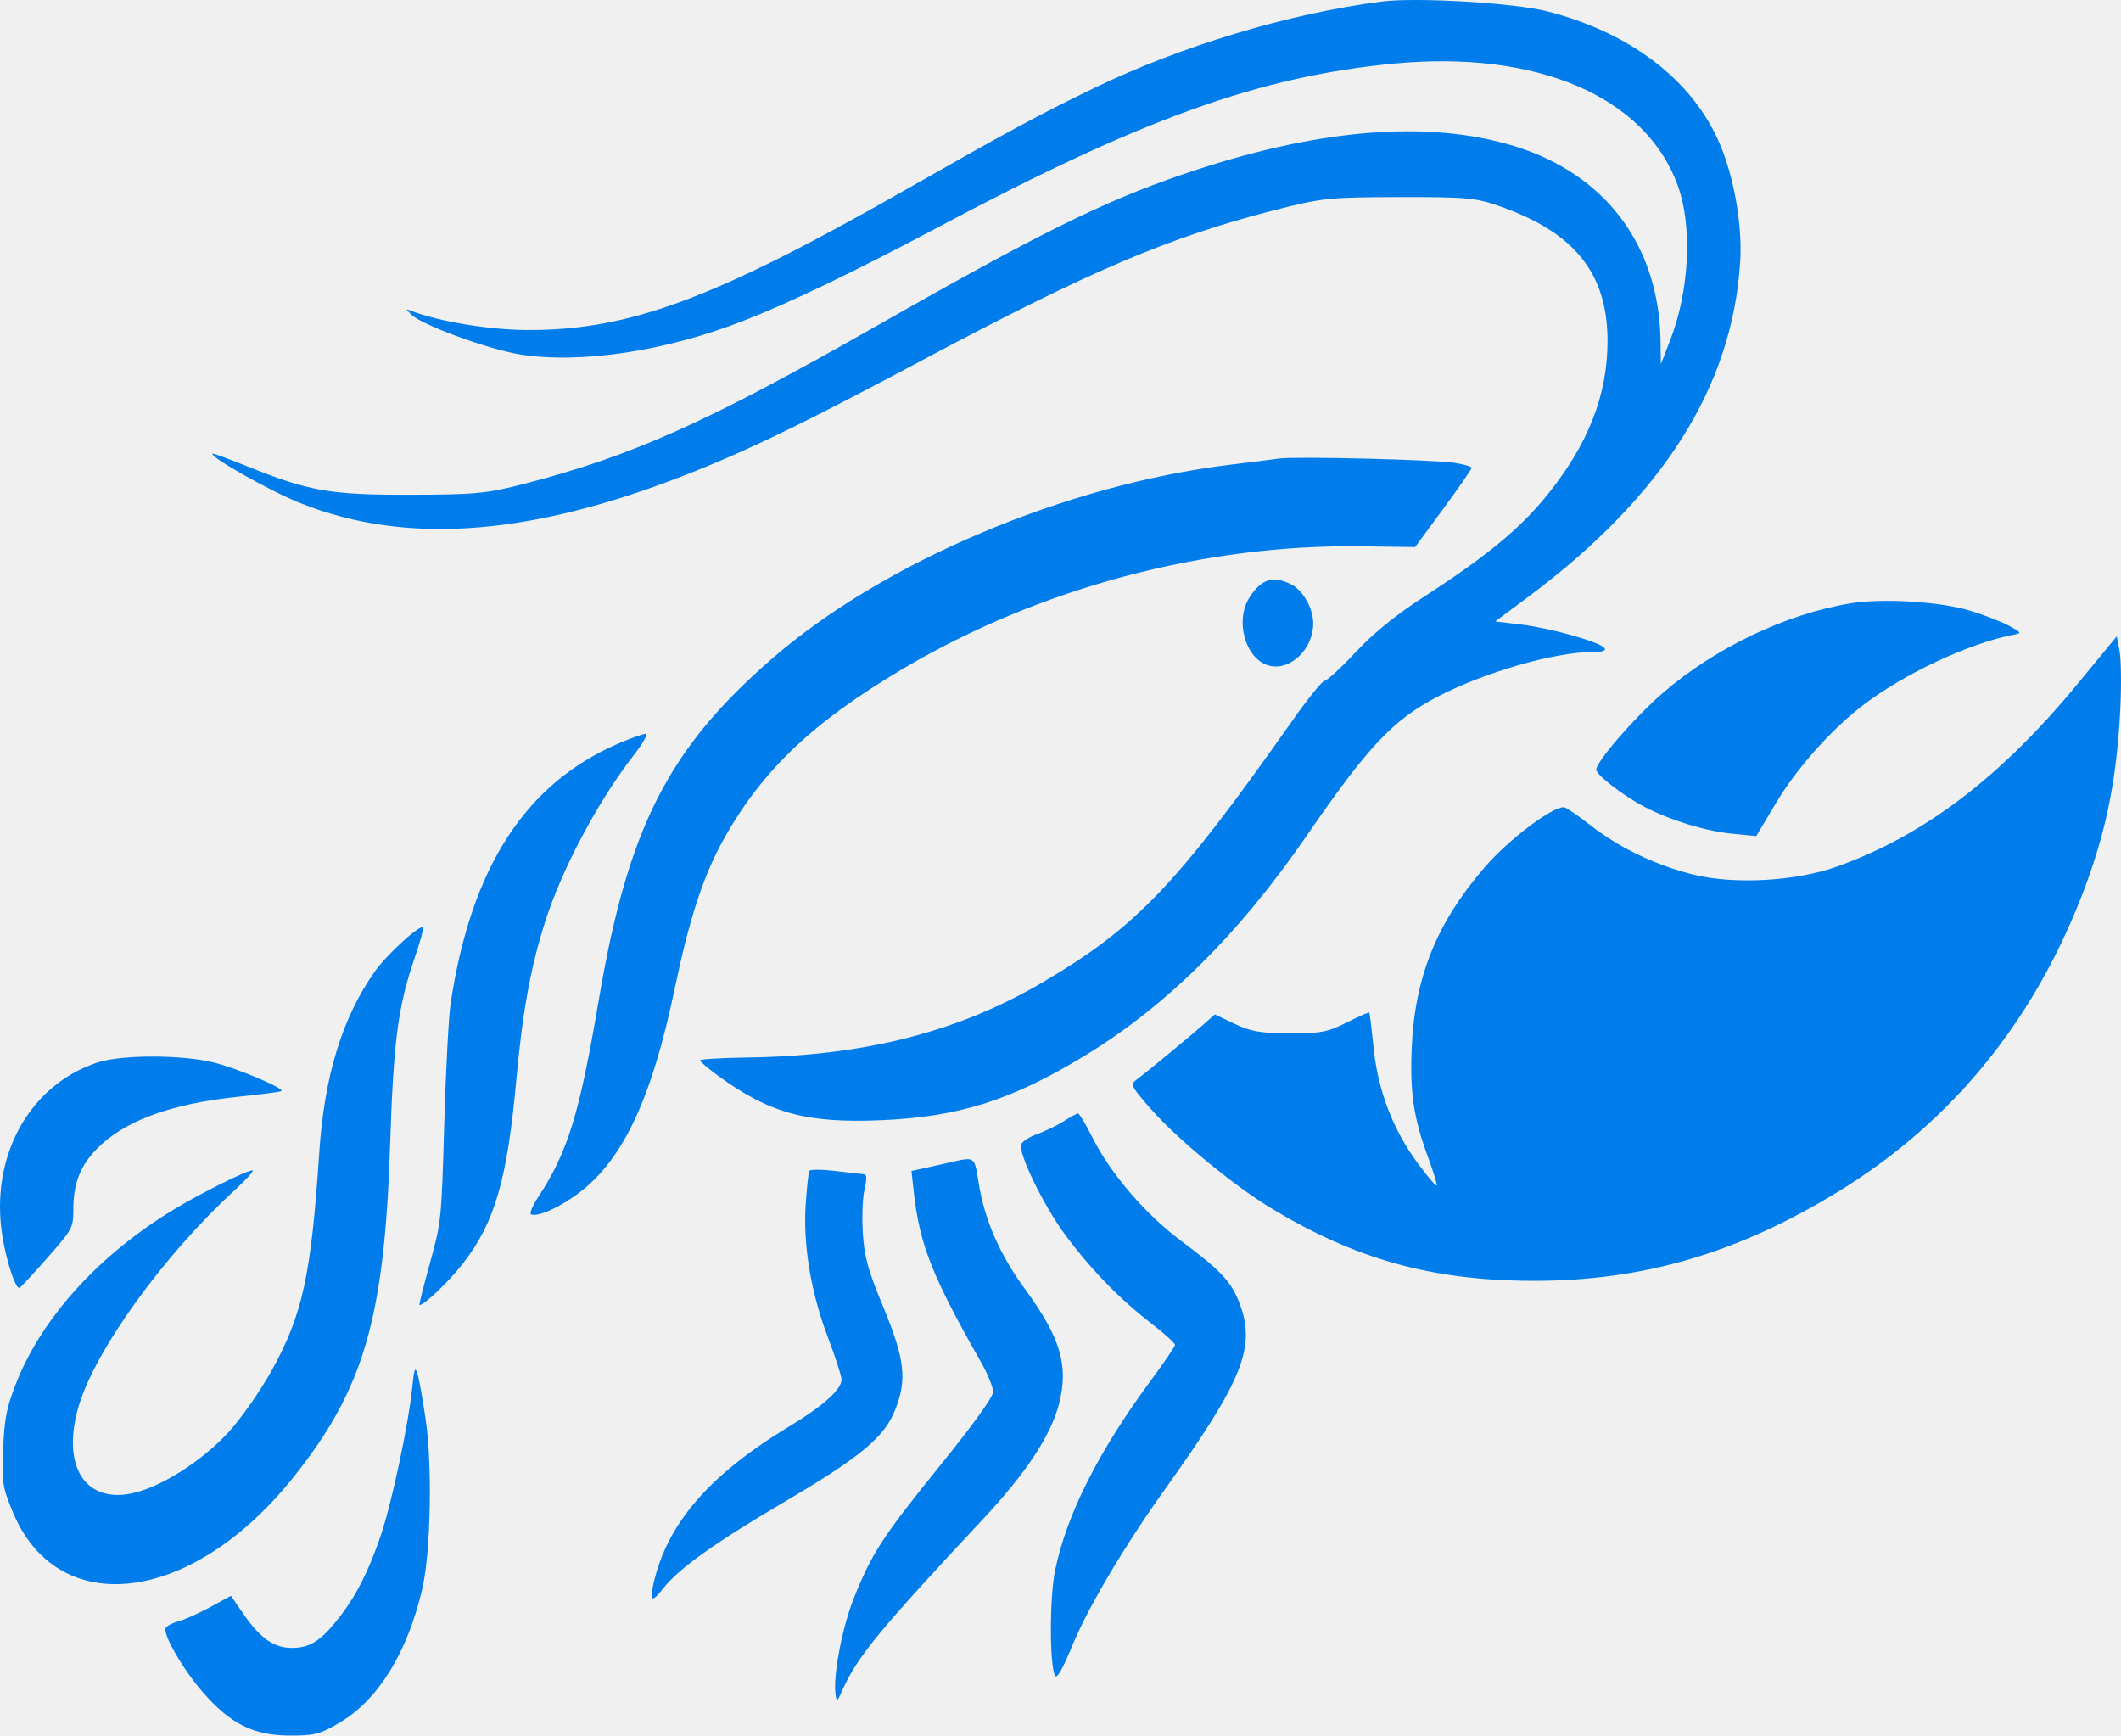
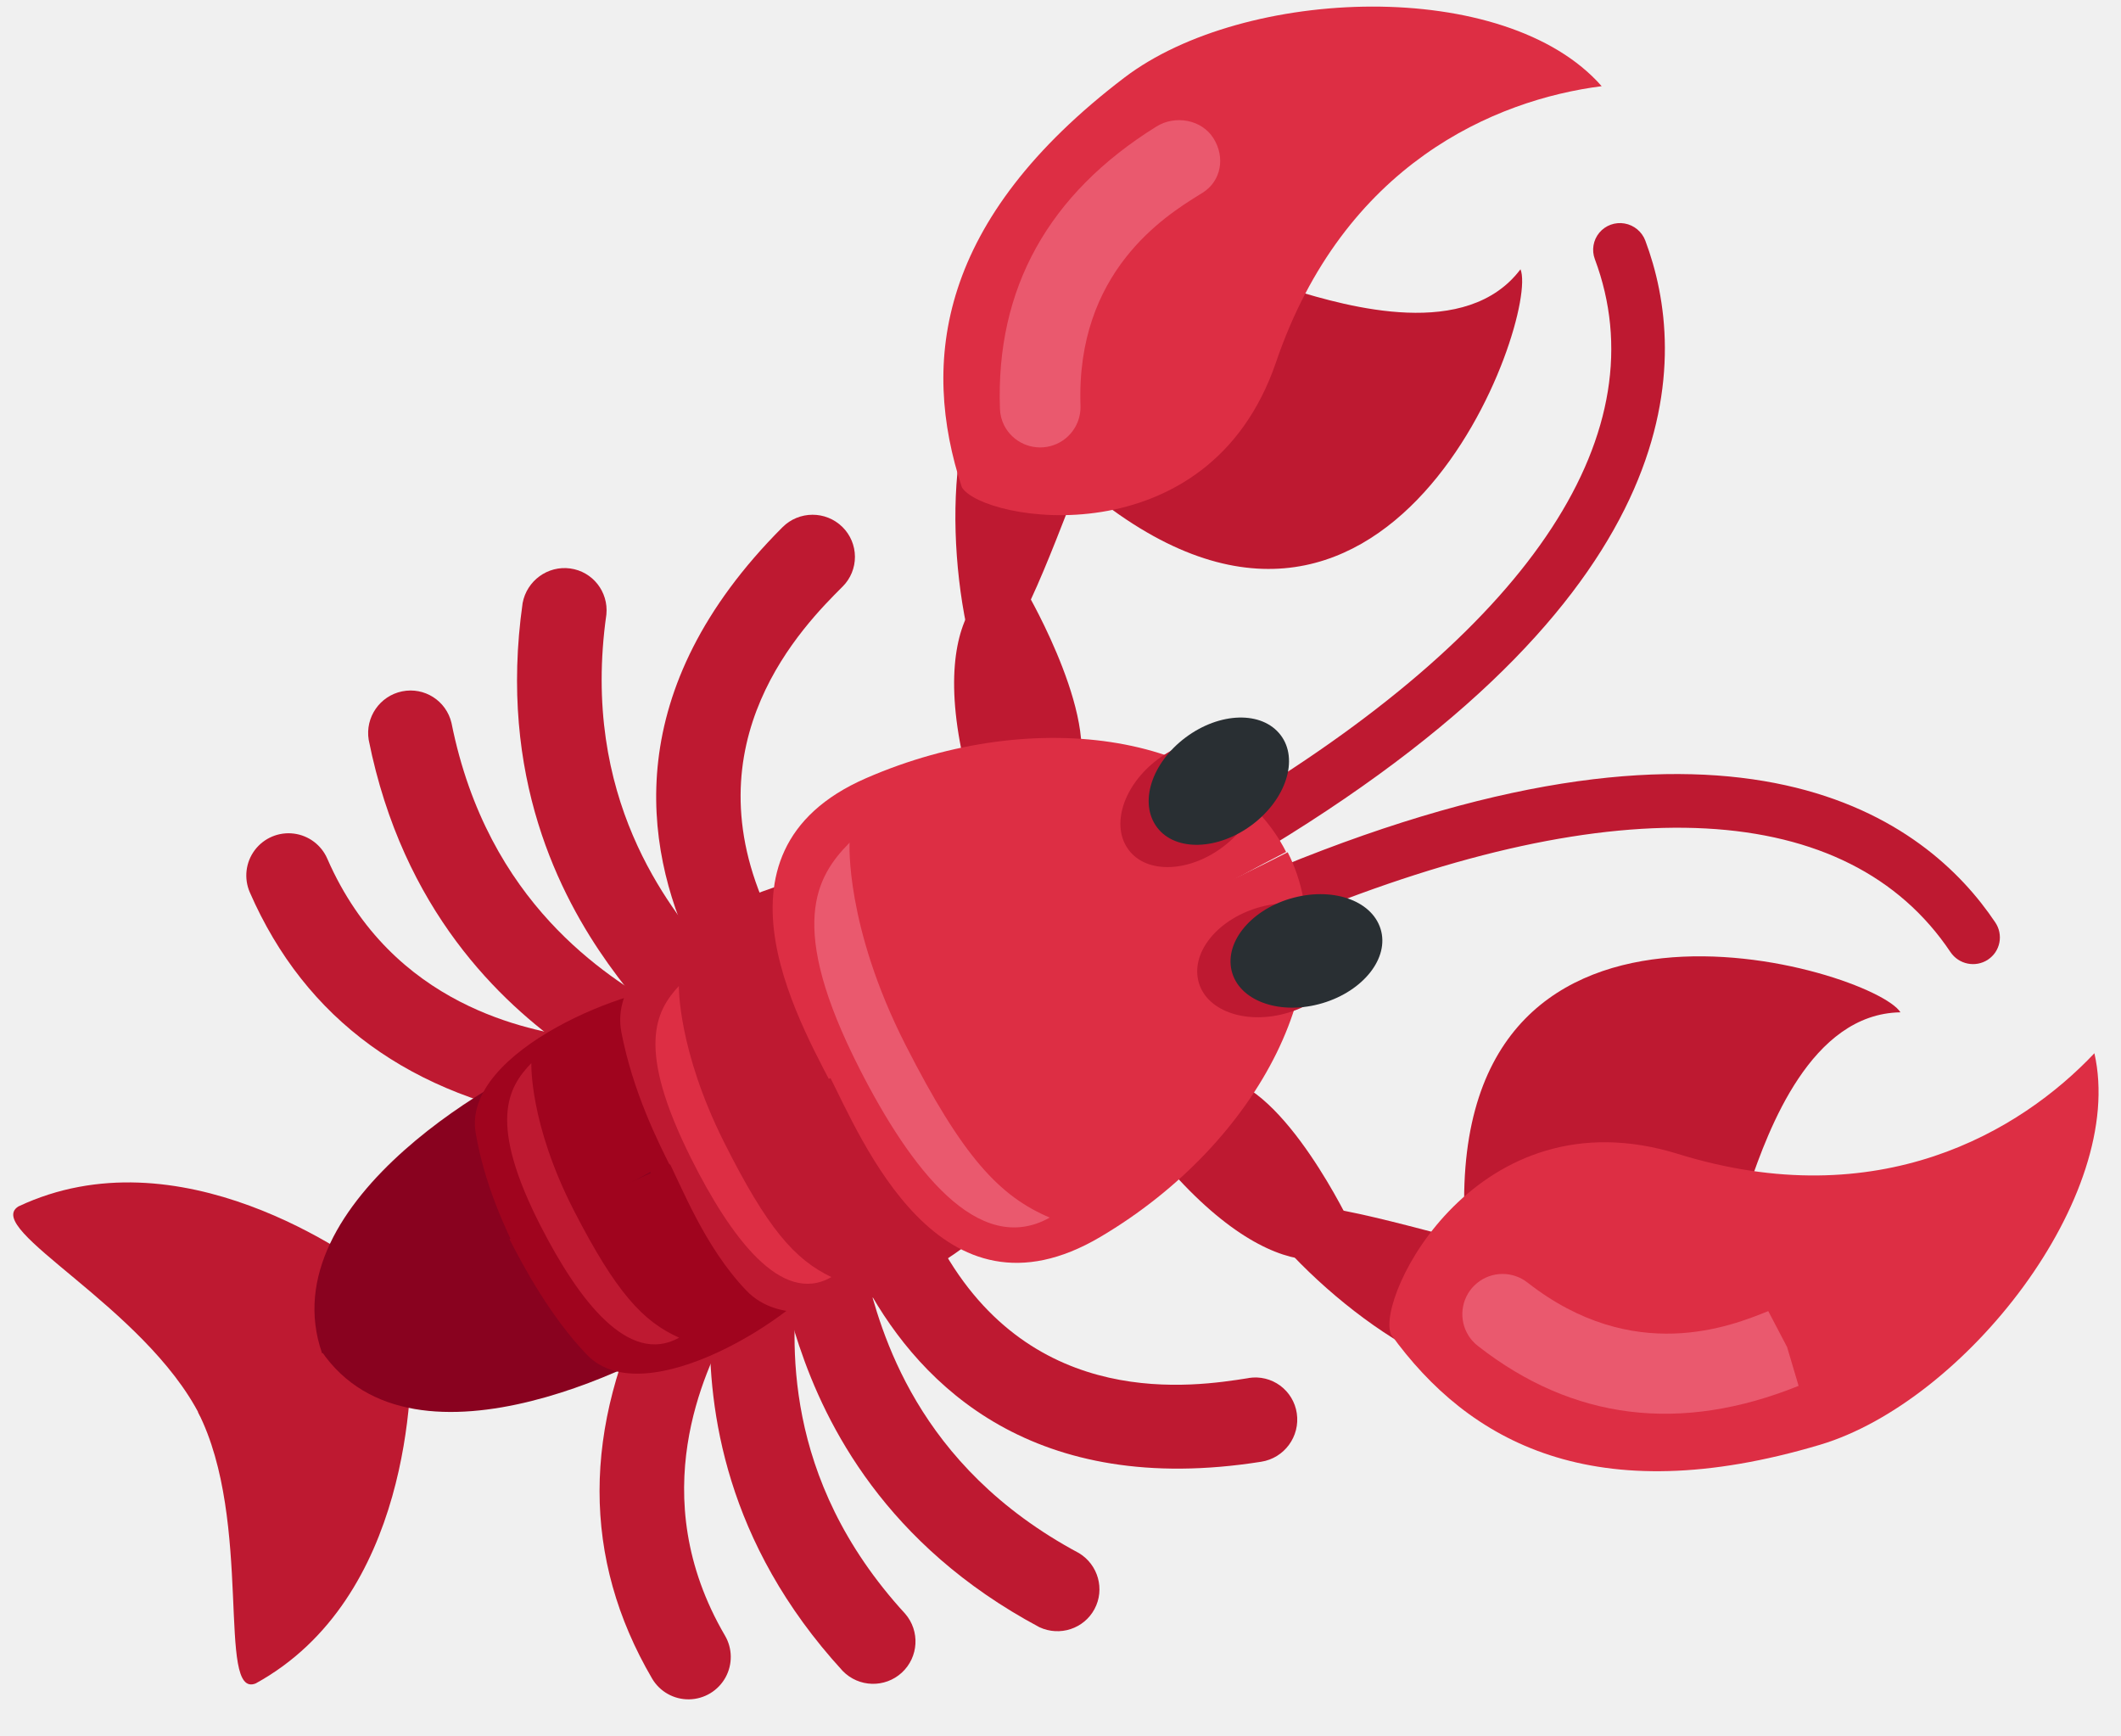
- <svg xmlns="http://www.w3.org/2000/svg" width="550" height="450" viewBox="0 0 550 450" fill="none">
-   <path d="M106.869 359.994C107.41 354.75 107.631 354.176 108.283 356.313C108.709 357.705 109.675 363.17 110.432 368.459C112.133 380.352 111.666 402.564 109.521 411.863C105.718 428.344 98.165 440.64 88.195 446.573C82.973 449.681 81.606 450.034 74.939 449.997C65.719 449.947 59.746 446.958 52.676 438.859C47.462 432.886 42.16 423.727 42.981 422.114C43.266 421.555 44.773 420.766 46.329 420.361C47.886 419.955 51.571 418.307 54.518 416.698L59.878 413.771L63.148 418.509C67.477 424.781 71.027 427.276 75.632 427.281C80.322 427.286 83.12 425.531 87.719 419.698C92.284 413.908 95.457 407.703 98.698 398.234C101.527 389.967 105.877 369.611 106.869 359.994ZM246.175 301.427C252.885 299.885 252.679 299.742 253.765 306.663C255.253 316.154 259.224 325.272 265.737 334.156C275.025 346.826 277.183 354.104 274.6 364.051C272.463 372.278 266.081 381.93 254.802 393.994C228.023 422.633 222.247 429.657 218.458 438.192C217.032 441.401 216.941 441.448 216.645 439.117C216.038 434.35 218.396 422.01 221.33 414.594C225.952 402.913 228.899 398.368 243.719 380.064C252.388 369.358 257.532 362.204 257.532 360.857C257.532 359.676 256.08 356.161 254.307 353.047C241.782 331.065 238.431 322.574 236.953 309.075L236.354 303.61L239.299 302.97C240.919 302.618 244.012 301.923 246.175 301.427ZM279.53 288.697C279.855 288.672 281.526 291.451 283.243 294.874C288.003 304.366 297.056 314.897 306.459 321.884C316.499 329.343 319.287 332.326 321.402 337.861C325.76 349.261 322.344 357.795 302.051 386.202C291.581 400.86 282.178 416.712 278.124 426.54C275.555 432.772 274.054 435.395 273.585 434.477C272.142 431.648 272.153 414.152 273.604 407.13C276.582 392.719 284.893 376.247 298.41 357.968C301.854 353.312 304.68 349.143 304.691 348.7C304.703 348.26 301.86 345.699 298.377 343.01C290.14 336.65 282.539 328.782 275.973 319.823C270.503 312.358 264.059 299.045 264.794 296.727C265.025 295.998 266.926 294.782 269.018 294.026C271.11 293.27 274.198 291.771 275.88 290.697C277.562 289.622 279.204 288.723 279.53 288.697ZM209.853 303.591C210.063 303.179 213.113 303.191 216.629 303.617C220.144 304.044 223.48 304.423 224.043 304.459C224.802 304.508 224.832 305.546 224.157 308.493C223.658 310.677 223.474 315.795 223.749 319.869C224.168 326.066 225.042 329.198 229.096 339.017C234.665 352.506 235.252 357.728 232.086 365.652C229.266 372.708 223.083 377.827 203.364 389.432C185.352 400.033 175.898 406.784 171.978 411.849C169.067 415.609 168.399 415.282 169.46 410.617C173.009 395.006 183.909 382.398 204.752 369.797C213.474 364.524 218.217 360.265 218.217 357.706C218.217 356.793 216.628 351.865 214.685 346.758C210.259 335.118 208.202 322.727 208.935 312.105C209.229 307.835 209.642 304.005 209.853 303.591ZM97.258 251.811C100.405 247.378 108.974 239.578 109.714 240.473C109.916 240.717 108.889 244.395 107.434 248.645C103.208 260.977 102.03 269.994 101.168 296.625C99.702 341.881 94.351 360.241 75.927 383.225C49.536 416.148 14.762 420.218 3.188 391.74C0.621 385.423 0.475 384.445 0.82 375.704C1.124 367.999 1.674 365.139 4.013 359.085C10.647 341.911 25.384 325.573 44.99 313.653C51.93 309.432 63.927 303.467 65.475 303.466C66.014 303.466 63.892 305.817 60.758 308.692C42.338 325.582 24.593 350.203 20.356 364.748C15.889 380.086 22.02 389.876 34.394 387.165C41.913 385.517 52.558 378.718 59.401 371.19C62.632 367.636 67.628 360.47 70.503 355.263C78.457 340.86 80.686 330.642 82.769 299.039C84.092 278.96 88.742 263.804 97.258 251.811ZM167.451 190.252C168.121 190.239 166.727 192.731 164.352 195.786C155.015 207.801 145.734 225.251 141.334 239.071C137.594 250.817 135.487 262.392 133.896 279.908C131.545 305.818 128.301 316.995 120.057 327.594C116.392 332.306 110.026 338.39 108.761 338.39C108.606 338.39 109.828 333.509 111.477 327.542C114.425 316.87 114.485 316.29 115.195 291.567C115.592 277.747 116.33 263.677 116.836 260.301C122.128 224.948 136.252 203.095 160.516 192.719C163.66 191.375 166.781 190.265 167.451 190.252ZM25.352 275.469C31.604 273.43 47.255 273.449 55.475 275.505C61.626 277.044 73.63 282.114 72.981 282.9C72.826 283.085 67.705 283.758 61.6 284.395C43.918 286.239 31.743 290.822 24.744 298.265C20.684 302.584 19.017 307.043 19.017 313.585C19.017 318.32 18.795 318.734 12.348 326.055C8.679 330.219 5.414 333.756 5.091 333.912C4.09 334.394 1.724 327.322 0.628 320.576C-2.715 299.992 7.542 281.278 25.352 275.469ZM549.636 168.877C550.037 171.017 550.12 177.705 549.82 183.739C548.825 203.763 545.594 218.441 538.312 236.004C525.271 267.455 504.492 292 476.391 309.148C450.364 325.029 425.762 332.176 397.369 332.101C371.24 332.033 351.274 326.449 329.297 313.066C319.678 307.207 305.306 295.342 298.596 287.718C293.326 281.731 293.039 281.177 294.614 280.03C296.874 278.382 309.418 268.028 312.538 265.234L315.014 263.017L320.129 265.459C324.299 267.451 326.937 267.906 334.417 267.932C342.432 267.959 344.303 267.604 349.228 265.115C352.324 263.551 354.953 262.383 355.072 262.52C355.187 262.658 355.694 266.81 356.197 271.743C357.329 282.814 361.186 292.873 367.671 301.663C370.16 305.037 372.349 307.611 372.536 307.386C372.721 307.158 371.744 303.922 370.362 300.194C366.584 289.993 365.589 283.429 366.068 271.858C366.833 253.417 372.522 239.299 385.01 224.848C391.139 217.754 402.386 209.23 405.521 209.301C406.057 209.314 409.199 211.445 412.504 214.039C419.865 219.815 429.468 224.402 439.208 226.791C449.826 229.398 465.755 228.495 476.391 224.683C499.016 216.572 518.808 201.523 538.859 177.183L548.906 164.985L549.636 168.877ZM331.796 118.881C335.993 118.3 371.352 119.163 377.009 119.986C379.532 120.353 381.593 120.95 381.589 121.312C381.584 121.676 378.29 126.444 374.269 131.906L366.955 141.842L353.088 141.653C312.231 141.094 269.692 152.422 234.38 173.264C210.68 187.252 197.418 199.898 187.413 218.05C182.308 227.312 178.711 238.374 174.951 256.372C169.084 284.453 161.807 300.169 150.615 308.931C145.642 312.824 139.562 315.627 137.711 314.88C137.232 314.686 138.083 312.634 139.603 310.32C147.232 298.693 150.273 288.8 155.241 259.447C162.812 214.715 173.187 194.253 200.199 170.778C229.07 145.687 276.393 125.671 319.127 120.474C324.413 119.831 330.114 119.115 331.796 118.881ZM358.443 0.387C367.387 -0.746 392.69 0.762 401.194 2.936C423.596 8.661 440.009 21.671 446.633 38.956C449.988 47.71 451.804 59.087 451.252 67.89C449.221 100.307 431.183 128.777 396.147 154.861L387.73 161.127L394.492 161.94C402.097 162.853 414.697 166.406 416.021 168.009C416.601 168.711 415.553 169.065 412.9 169.065C403.12 169.065 384.869 174.333 372.755 180.652C361.207 186.676 354.766 193.519 338.837 216.687C321.346 242.128 302.369 260.934 281.25 273.756C262.276 285.278 248.717 289.579 228.638 290.447C209.118 291.291 199.571 288.688 186.108 278.855C183.586 277.011 181.523 275.247 181.524 274.934C181.526 274.62 187.172 274.284 194.07 274.188C224.093 273.766 248.427 267.57 270.201 254.8C294.614 240.483 305.107 229.498 335.168 186.79C339.162 181.115 342.928 176.472 343.534 176.472C344.142 176.47 347.744 173.151 351.54 169.095C356.185 164.131 362.015 159.406 369.364 154.652C385.493 144.215 394.165 137.061 401.139 128.437C411.815 115.237 416.843 102.455 416.85 88.501C416.858 70.906 408.401 60.322 388.847 53.457C382.671 51.29 380.234 51.069 362.812 51.104C344.641 51.14 342.875 51.325 330.485 54.49C303.309 61.435 282.505 70.288 239.486 93.218C210.973 108.417 197.153 115.224 182.858 121.108C139.695 138.872 106.054 141.82 77.586 130.33C69.865 127.214 54.386 118.468 55.084 117.616C55.204 117.471 59.227 118.938 64.024 120.875C80.115 127.374 85.554 128.325 106.385 128.28C123.36 128.241 126.221 127.965 136.091 125.409C164.001 118.18 183.449 109.467 226.954 84.701C269.411 60.532 285.968 52.325 306.459 45.295C341.142 33.396 370.189 30.921 392.83 37.934C416.448 45.252 430.281 63.805 430.598 88.593L430.673 94.455L433.136 88.106C438.124 75.243 438.908 58.559 435.021 47.976C426.565 24.948 398.43 12.937 361.308 16.506C326.525 19.85 296.183 30.758 243.117 58.992C221.584 70.448 204.605 78.598 192.443 83.316C172.297 91.13 150.362 94.39 134.78 91.886C126.561 90.565 109.345 84.245 106.644 81.557C105.137 80.058 105.138 80.02 106.664 80.607C113.988 83.418 126.995 85.549 136.975 85.57C163.135 85.624 185.079 77.507 233.943 49.705C261.56 33.992 269.35 29.786 283.63 22.873C306.36 11.871 334.453 3.428 358.443 0.387ZM479.886 156.435C488.345 155.046 503.296 155.991 511.086 158.404C514.665 159.513 519.136 161.256 521.019 162.279C524.208 164.009 524.293 164.165 522.259 164.546C510.715 166.714 493.468 174.811 482.814 183.067C474.594 189.436 465.822 199.34 460.507 208.251L455.422 216.776L449.191 216.169C442.333 215.501 433.252 212.734 426.557 209.269C421.127 206.459 413.923 200.927 413.922 199.567C413.922 197.456 423.91 185.962 431.235 179.641C444.798 167.938 463.162 159.179 479.886 156.435ZM324.053 154.832C327.137 150.083 330.153 149.156 334.824 151.519C337.897 153.074 340.532 157.755 340.532 161.656C340.532 168.25 334.658 173.938 329.212 172.619C323.014 171.117 320.07 160.966 324.053 154.832Z" fill="#007DEB" />
+ <svg xmlns="http://www.w3.org/2000/svg" xmlns:xlink="http://www.w3.org/1999/xlink" width="550px" height="450px" viewBox="0 0 550 450" version="1.1">
+   <defs>
+     <rect id="path-1" x="0" y="0" width="550" height="450" />
+   </defs>
+   <g id="页面-1" stroke="none" stroke-width="1" fill="none" fill-rule="evenodd">
+     <g id="小龙虾">
+       <mask id="mask-2" fill="white">
+         <use xlink:href="#path-1" />
+       </mask>
+       <g id="蒙版" />
+       <g mask="url(#mask-2)" fill-rule="nonzero">
+         <g transform="translate(299.5209, 261.0386) rotate(29) translate(-299.5209, -261.0386)translate(66.4059, -6.5518)">
+           <path d="M121.567,313.228 L120.824,312.729 C96.962,295.475 71.95,262.905 88.334,205.69 C89.996,199.862 96.054,196.467 101.897,198.09 C104.688,198.869 107.053,200.726 108.47,203.253 C109.886,205.779 110.237,208.764 109.444,211.55 L109.398,211.7 C105.543,225.172 93.803,266.165 133.678,294.999 C138.382,298.465 139.537,305.008 136.305,309.873 C133.073,314.738 126.589,316.214 121.567,313.228 L121.567,313.228 Z M16.039,336.585 C19.624,335.158 23.695,335.722 26.757,338.07 C60.315,363.736 94.605,351.332 105.868,347.271 C111.553,345.211 117.833,348.146 119.895,353.827 C121.962,359.512 118.85,365.662 113.334,367.844 C75.631,381.477 42.015,377.323 13.426,355.451 C10.297,353.054 8.698,349.161 9.239,345.258 C9.779,341.356 12.376,338.043 16.039,336.585 L16.039,336.585 Z" id="形状" fill="#BE1931" />
+           <path d="M103.629,326.561 C108.969,329.114 113.555,330.94 116.957,332.252 L119.337,333.188 C122.972,334.652 127.106,334.049 130.181,331.606 C133.257,329.163 134.806,325.251 134.245,321.343 C133.684,317.436 131.1,314.127 127.464,312.663 L124.91,311.656 C110.467,305.977 76.6,292.711 59.36,247.597 C57.008,242.183 50.85,239.593 45.381,241.718 C39.912,243.842 37.068,249.93 38.926,255.536 C55.18,298.062 84.251,317.276 103.629,326.561 L103.629,326.561 Z" id="路径" fill="#BE1931" />
+           <path d="M105.49,351.089 C111.355,351.718 122.447,352.091 122.447,352.091 C128.484,352.348 133.585,347.639 133.841,341.573 C134.097,335.508 129.411,330.382 123.374,330.125 L120.627,330.02 C105.177,329.496 68.932,328.296 37.869,291.678 C33.892,287.305 27.182,286.885 22.695,290.728 C18.208,294.571 17.558,301.295 21.225,305.934 C50.492,340.432 84.197,348.795 105.49,351.089 L105.49,351.089 Z" id="路径" fill="#BE1931" />
+           <path d="M202.236,366.86 L202.967,367.36 C227.888,383.066 267.439,394.094 314.381,357.425 C319.176,353.692 320.058,346.775 316.354,341.953 C314.589,339.648 311.979,338.144 309.104,337.775 C306.229,337.406 303.327,338.202 301.039,339.987 L300.923,340.103 C289.878,348.735 256.255,375.004 214.615,348.77 C209.643,345.686 203.131,347.062 199.823,351.896 C196.515,356.73 197.577,363.317 202.236,366.86 L202.236,366.86 Z M219.999,473.656 C219.979,469.797 217.94,466.232 214.627,464.268 C178.278,442.699 176.967,406.193 176.526,394.199 C176.426,391.289 175.176,388.538 173.052,386.552 C170.928,384.566 168.104,383.509 165.202,383.612 C159.157,383.845 154.621,389.022 154.644,394.978 C156.094,435.114 172.511,464.791 203.477,483.161 C206.871,485.17 211.079,485.196 214.497,483.23 C217.915,481.263 220.016,477.607 219.999,473.656 Z" id="形状" fill="#BE1931" />
+           <path d="M195.144,389.338 C191.592,386.073 188.172,382.67 184.89,379.137 L183.144,377.288 C180.431,374.475 179.436,370.439 180.533,366.701 C181.631,362.962 184.654,360.088 188.465,359.162 C192.276,358.236 196.295,359.399 199.008,362.212 L200.893,364.199 C211.542,375.428 236.472,401.792 284.527,401.053 C290.36,401.274 295,405.984 295.093,411.777 C295.186,417.571 290.699,422.425 284.877,422.83 C239.591,423.547 210.96,403.791 195.144,389.327 L195.144,389.338 Z" id="路径" fill="#BE1931" />
+           <path d="M172.234,395.893 C169.439,390.668 164.932,380.484 164.932,380.484 C162.424,374.959 164.872,368.449 170.4,365.942 C175.928,363.435 182.442,365.882 184.951,371.406 L186.069,373.92 C192.369,388.119 207.101,421.416 252.728,436.65 C258.316,438.693 261.264,444.809 259.378,450.45 C257.493,456.09 251.459,459.207 245.764,457.483 C202.768,443.121 182.342,414.864 172.234,395.905 L172.234,395.893 Z" id="路径" fill="#BE1931" />
+           <path d="M174.167,87.705 C188.904,84.573 220.038,77.341 223.292,54.411 C233.636,62.703 253.276,178.341 151.935,158.835 C140.65,148.879 174.156,87.717 174.156,87.717 L174.167,87.705 Z M93.164,426.621 C82.24,424.758 27.235,418.551 0.423,455.77 C-4.923,465.435 41.645,462.617 67.945,480.411 L94.849,440.479 L93.164,426.621 Z" id="形状" fill="#BE1931" />
+           <path d="M106.477,437.113 C112.293,446.572 138.629,495.319 114.201,534.107 C107.256,542.682 93.361,497.614 67.037,479.848 L93.007,440.72 L106.477,437.113 Z M117.505,136.835 C107.896,154.379 129.335,193.4 150.354,213.271 C157.822,208.734 152.157,176.88 149.935,158.416 C148.702,148.097 156.682,130.959 135,126.131 C113.317,121.291 117.505,136.835 117.505,136.835 Z" id="形状" fill="#BE1931" />
+           <path d="M152.065,189.789 C144.356,184.71 128.344,203.531 161.15,238.424 C193.956,273.306 186.496,240.43 186.745,227.373 C187.03,210.662 152.065,189.8 152.065,189.8 L152.065,189.789 Z" id="路径" fill="#BE1931" />
+           <path d="M104.888,351.917 C95.166,361.809 56.22,422.805 87.786,450.917 L141.665,370.368 L104.888,351.917 L104.888,351.917 Z" id="路径" fill="#89021F" />
+           <path d="M390.329,233.295 C387.692,218.414 382.712,186.739 402.867,175.144 C391.231,168.618 275.902,193.627 332.324,280.574 C345.871,287.356 390.329,233.295 390.329,233.295 L390.329,233.295 Z" id="路径" fill="#BE1931" />
+           <path d="M365.002,303.482 C352.376,318.911 308.359,313.633 282.192,301.603 C283.605,293.006 315.124,286.371 332.997,281.533 C342.982,278.83 355.84,265.06 368.373,283.308 C380.918,301.556 365.002,303.494 365.002,303.494 L365.002,303.482 Z" id="路径" fill="#BE1931" />
+           <path d="M305.048,292.53 C312.697,297.53 300.918,318.633 255.918,302.28 C210.918,285.916 244.621,280.495 256.812,275.495 C272.428,269.097 305.06,292.541 305.06,292.541 L305.048,292.53 Z" id="路径" fill="#BE1931" />
+           <path d="M451.997,160.04 C477.286,188.341 466.353,255.387 438.973,283.338 C396.234,326.964 358.984,326.895 327.797,312.232 C319.574,305.734 316.794,246.373 370.198,235.228 C423.602,224.083 445.082,187.071 451.997,160.04 L451.997,160.04 Z" id="路径" fill="#DD2E44" />
+           <path d="M228.951,219.329 C225.923,217.294 224.981,213.29 226.787,210.133 C270.761,133.072 275.053,73.636 238.88,42.762 C236.985,41.143 236.105,38.642 236.57,36.203 C237.036,33.764 238.777,31.757 241.137,30.938 C243.498,30.118 246.119,30.611 248.014,32.231 C272.234,52.887 303.249,104.358 238.974,216.996 C237.062,220.336 232.788,221.51 229.419,219.62 L228.951,219.329 L228.951,219.329 Z M245.418,230.36 L244.95,230.035 C243.495,228.885 242.562,227.207 242.355,225.373 C242.149,223.539 242.687,221.698 243.85,220.258 C325.025,118.953 384.716,128.265 413.077,142.837 C414.731,143.679 415.978,145.142 416.543,146.901 C417.107,148.66 416.941,150.57 416.082,152.207 C414.301,155.619 410.072,156.954 406.633,155.191 C364.262,133.42 310.348,159.603 254.809,228.92 C252.538,231.762 248.446,232.389 245.418,230.36 L245.418,230.36 Z" id="形状" fill="#BE1931" />
+           <path d="M157.503,347.433 C149.83,359.037 132.193,386.199 120.305,404.201 C113.755,399.686 103.47,392.328 94.881,381.601 C81.322,364.64 112.174,327.582 123.982,322.201 L157.503,347.433 Z" id="路径" fill="#A0041E" />
+           <path d="M187.237,303.191 C178.499,315.996 158.423,345.951 144.883,365.812 C137.27,360.714 125.299,352.44 115.261,340.435 C99.402,321.442 134.623,280.653 148.21,274.812 L187.237,303.203 L187.237,303.191 Z" id="路径" fill="#BE1931" />
+           <path d="M243.37,216.013 C226.547,241.111 178.139,320.286 172.905,328.096 C156.847,317.185 109.365,290.583 138.808,252.127 C168.24,213.681 215.27,196.919 243.381,216.013 L243.37,216.013 Z" id="路径" fill="#DD2E44" />
+           <path d="M170.64,396.249 C165.085,409.156 125.57,469.662 87.319,450.482 L139.413,368.507 L170.64,396.249 Z" id="路径" fill="#89021F" />
+           <path d="M155.794,346.597 C147.976,358.09 128.022,383.634 115.91,401.459 C122.585,405.915 134.849,413.866 148.035,417.94 C168.887,424.375 191.42,381.748 191.91,368.681 L155.794,346.609 L155.794,346.597 Z" id="路径" fill="#A0041E" />
+           <path d="M184.029,303.095 C175.262,315.94 154.435,342.918 140.85,362.842 C148.488,367.945 160.96,378.585 176.014,383.304 C199.823,390.79 224.972,343.06 225.372,328.367 L184.029,303.095 Z" id="路径" fill="#BE1931" />
+           <path d="M243.769,215.877 C226.873,240.896 172.606,316.012 167.351,323.798 C183.478,334.675 225.106,368.421 249.629,326.68 C274.164,284.938 271.989,234.911 243.769,215.877 Z M218.699,2.684 C183.083,-10.099 125.06,25.019 109.374,60.706 C84.886,116.415 98.828,150.766 124.002,174.077 C133.095,179.225 189.083,159.644 179.525,106.212 C169.955,52.769 196.234,19.15 218.699,2.672 L218.699,2.684 Z" id="形状" fill="#DD2E44" />
+           <path d="M223.692,198.647 C216.464,195.425 207.082,201.087 202.589,211.221 C198.095,221.354 200.202,232.13 207.442,235.352 C214.566,238.527 223.948,232.877 228.441,222.743 C232.923,212.598 230.828,201.823 223.692,198.647 Z M243.806,232.375 C236.124,240.348 234.401,251.182 240.081,256.704 C245.68,262.144 256.436,260.078 264.13,252.116 C271.813,244.143 273.547,233.297 267.936,227.857 C262.256,222.335 251.5,224.413 243.806,232.375 L243.806,232.375 Z" id="形状" fill="#BE1931" />
+           <path d="M227.451,190.198 C220.166,186.995 210.711,192.612 206.183,202.696 C201.666,212.77 203.778,223.47 211.074,226.684 C218.254,229.841 227.709,224.212 232.237,214.139 C236.765,204.066 234.642,193.354 227.451,190.198 Z M250.173,226.081 C242.431,234.007 240.695,244.788 246.419,250.277 C252.074,255.685 262.901,253.631 270.655,245.705 C278.398,237.79 280.146,227.021 274.491,221.601 C268.767,216.112 257.927,218.178 250.173,226.092 L250.173,226.081 Z" id="形状" fill="#292F33" />
+           <path d="M143.203,268.777 C139.876,280.681 139.32,295.47 173.833,318.767 C197.927,335.04 224.56,346.735 235.732,328.642 C221.651,330.125 208.323,325.837 181.355,307.64 C152.59,288.214 143.203,268.777 143.203,268.777 Z" id="路径" fill="#EA596E" />
+           <path d="M122.508,322.752 C120.409,331.355 120.455,342.18 147.04,360.368 C165.586,373.051 185.909,382.497 193.694,369.58 C183.198,370.211 173.083,366.657 152.323,352.443 C130.178,337.27 122.508,322.752 122.508,322.752 Z" id="路径" fill="#DD2E44" />
+           <path d="M98.744,358.786 C96.465,367.222 96.219,377.754 121.606,394.74 C139.325,406.593 158.844,415.237 166.78,402.468 C156.542,403.36 146.794,400.151 126.959,386.884 C105.804,372.725 98.744,358.786 98.744,358.786 L98.744,358.786 Z" id="路径" fill="#BE1931" />
+           <path d="M125.865,154.761 C124.603,153.909 123.545,152.789 122.767,151.482 C106.709,124.81 106.709,96.65 122.767,67.816 C125.562,62.782 132.165,60.515 137.207,63.305 C142.272,66.107 144.345,72.002 141.562,77.036 L141.038,77.966 C136.031,86.965 122.721,110.87 140.689,140.727 C143.169,144.927 142.416,150.281 138.872,153.636 C135.328,156.991 129.933,157.457 125.865,154.761 L125.865,154.761 Z M344.79,302.303 C340.695,299.574 339.062,294.362 340.868,289.79 C342.674,285.217 347.431,282.521 352.289,283.317 C386.758,288.781 403.969,267.528 410.444,259.517 L419.224,265.296 L426.723,272.655 C405.937,298.292 379.794,308.826 349.005,303.931 C347.495,303.712 346.054,303.156 344.79,302.303 L344.79,302.303 Z" id="形状" fill="#EA596E" />
+         </g>
+       </g>
+     </g>
+   </g>
</svg>
